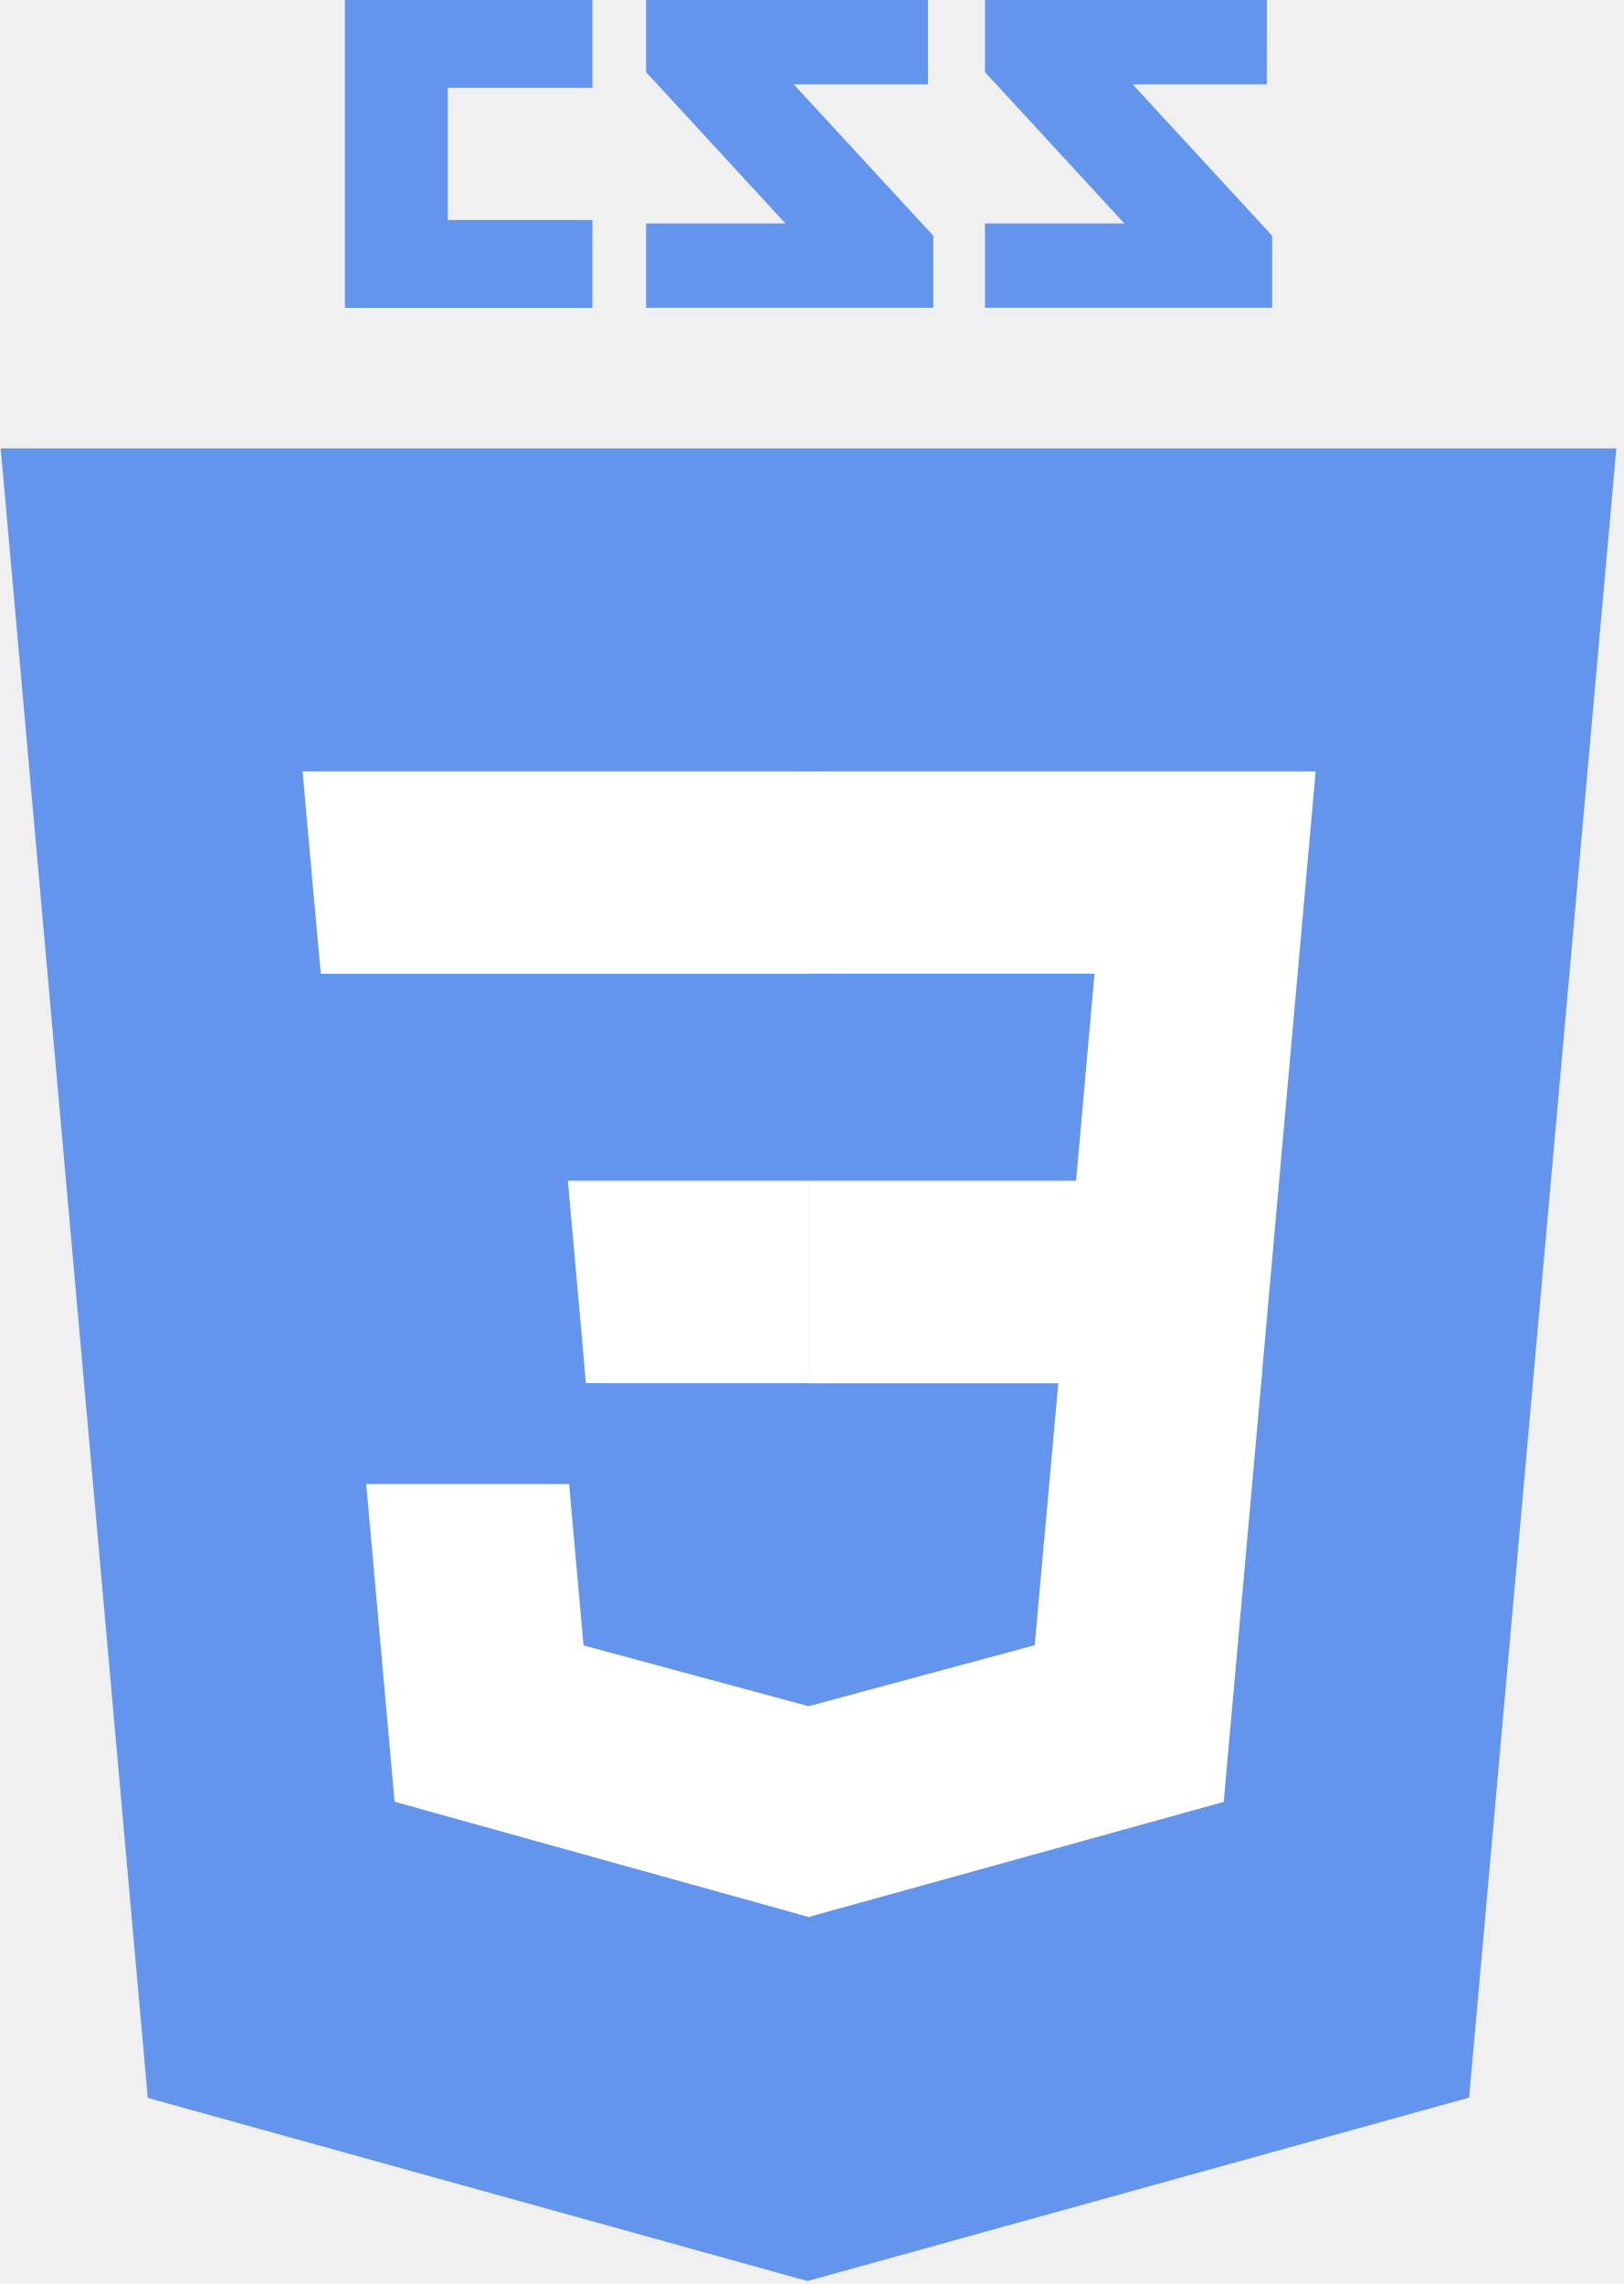
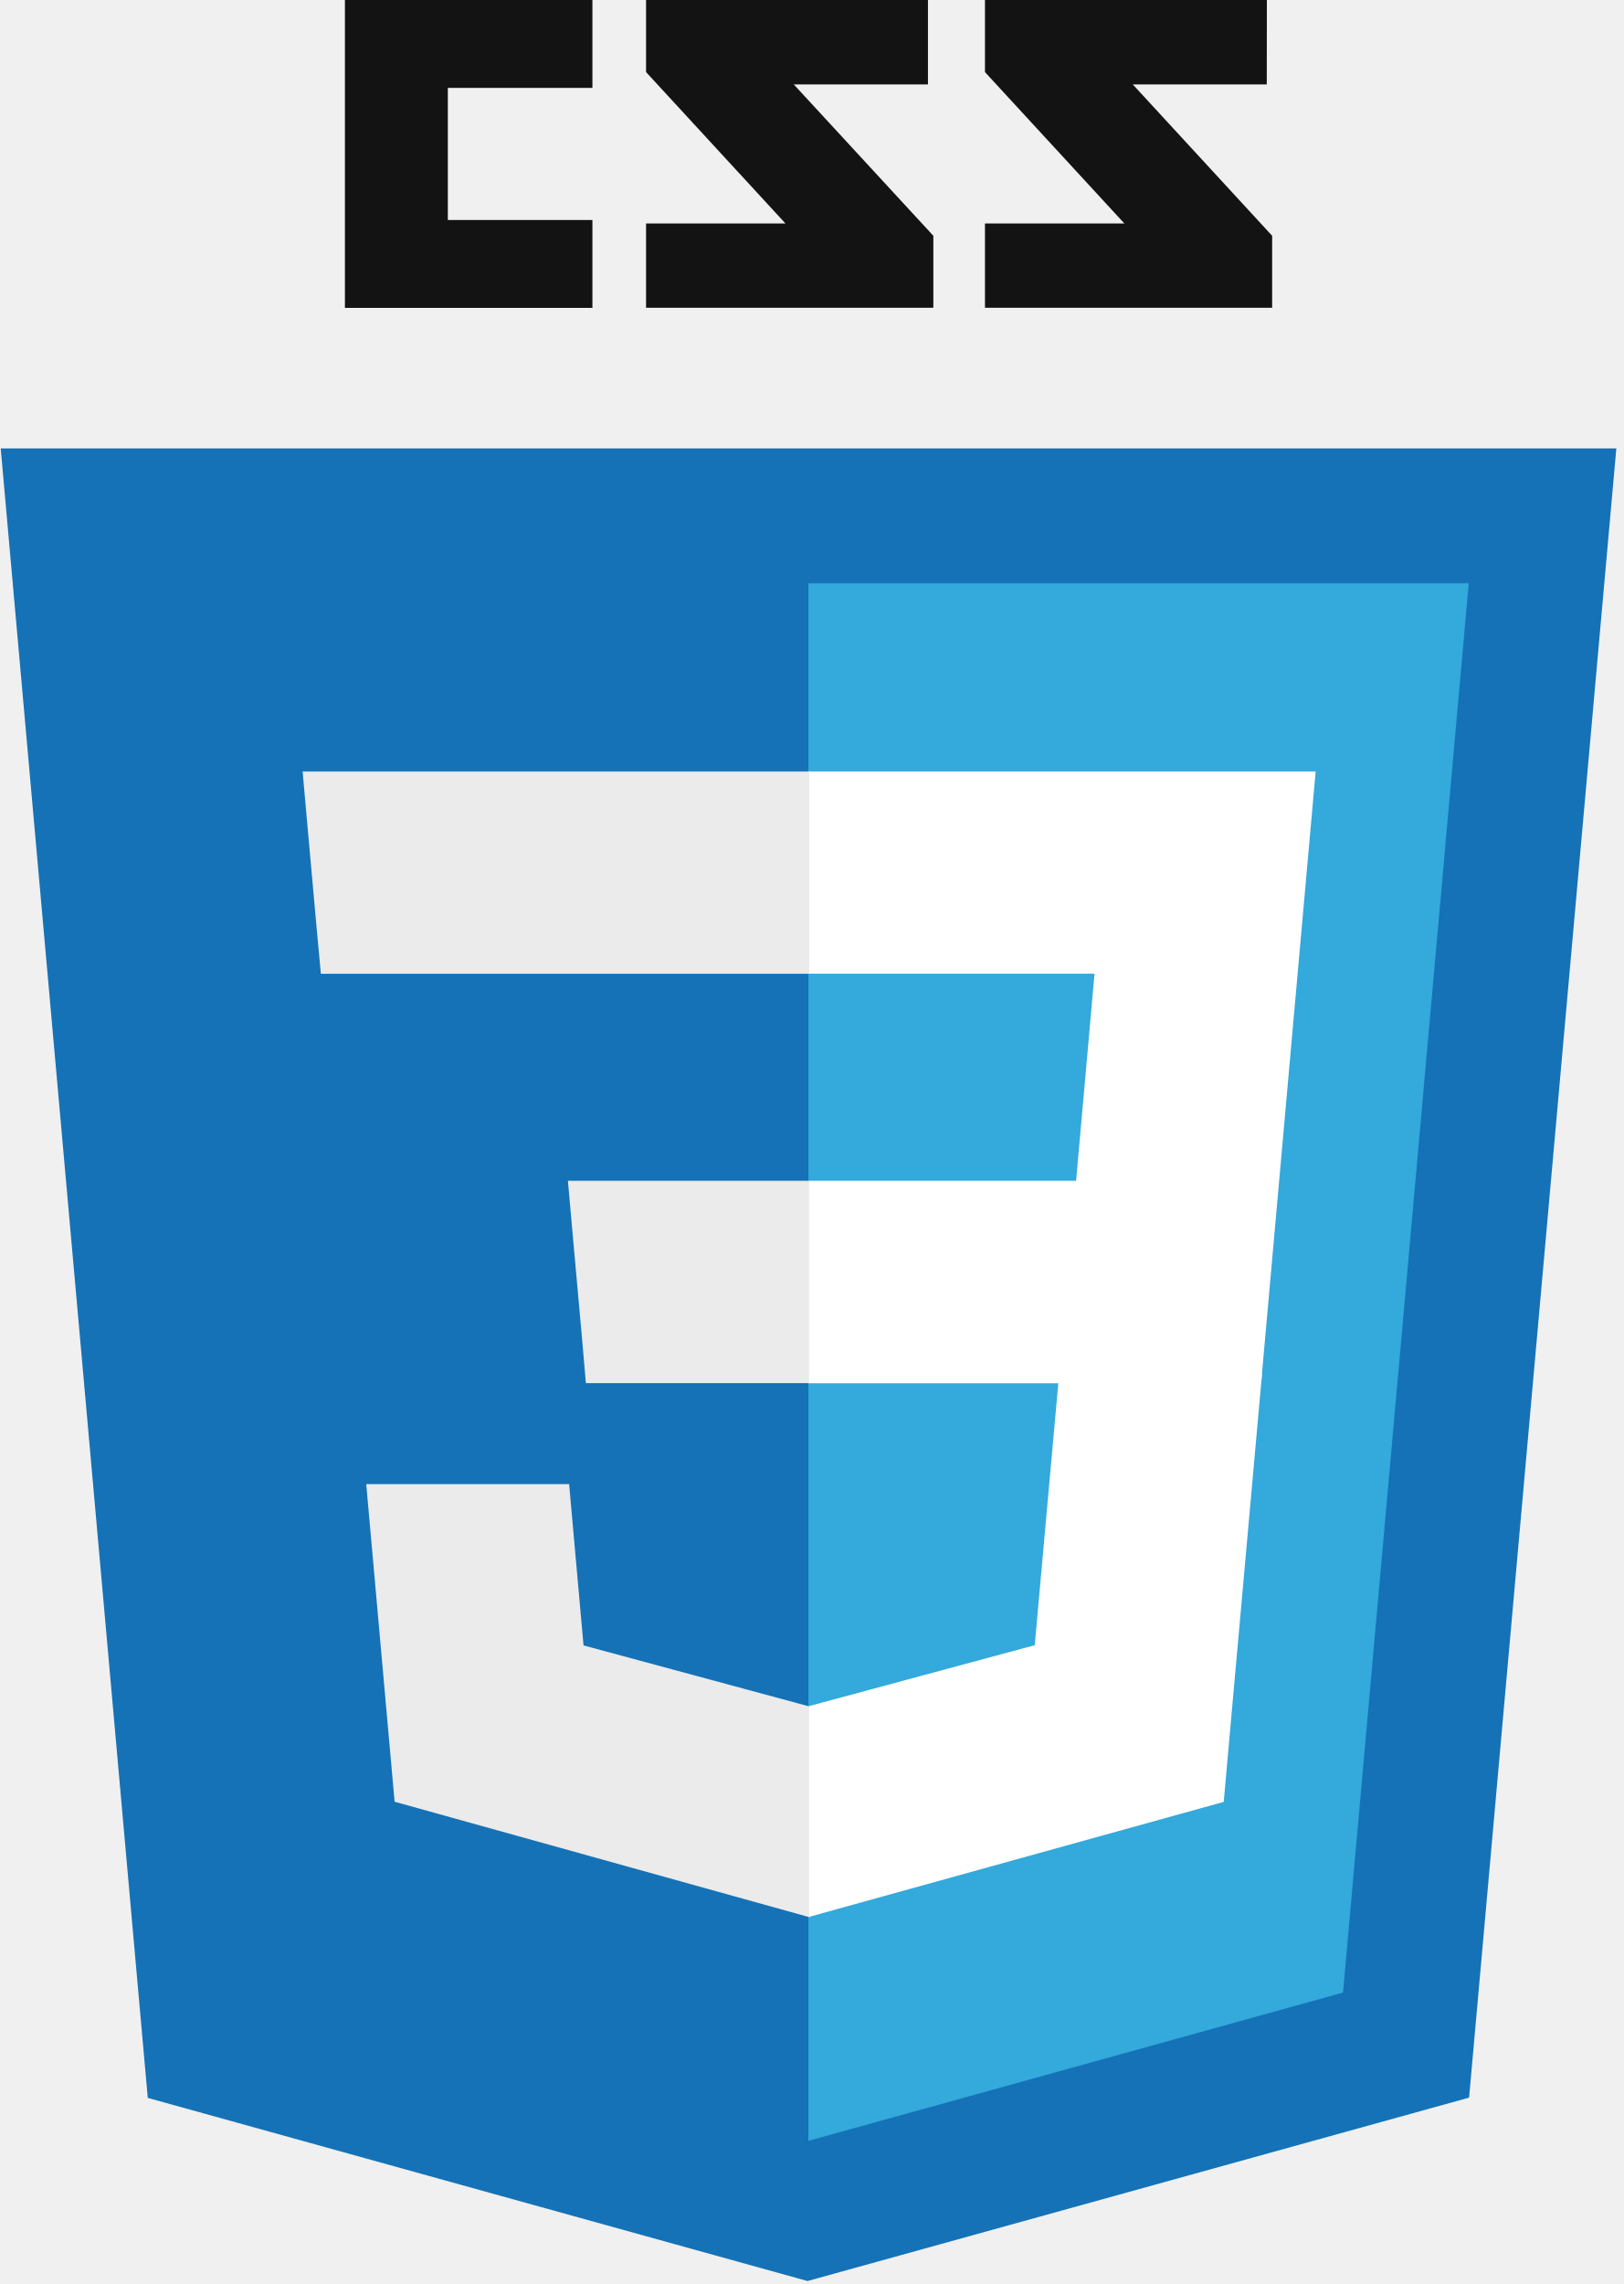
<svg xmlns="http://www.w3.org/2000/svg" width="204" height="287" viewBox="0 0 204 287" fill="none">
-   <path d="M159.216 10.606H142.372L159.892 29.628V38.675H123.797V28.08H141.317L123.797 9.058V0H159.227L159.216 10.606ZM116.631 10.606H99.765L117.308 29.628V38.675H81.201V28.08H98.721L81.201 9.058V0H116.631V10.606ZM74.459 11.042H56.286V27.645H74.459V38.686H43.352V0H74.459V11.042Z" fill="CornflowerBlue" />
-   <path d="M18.572 263.615L0.089 56.345H203.151L184.645 263.581L101.494 286.627L18.572 263.615Z" fill="CornflowerBlue" />
-   <path d="M101.609 269.012L168.8 250.38L184.6 73.288H101.609V269.012Z" fill="CornflowerBlue" />
-   <path d="M101.609 148.377H135.25L137.566 122.35H101.609V96.941H165.36L164.752 103.763L158.503 173.82H101.609V148.377Z" fill="white" />
-   <path d="M101.766 214.405H101.651L73.342 206.758L71.53 186.486H46.03L49.596 226.399L101.674 240.892H101.823V214.405H101.766Z" fill="white" />
+   <path d="M159.216 10.606H142.372L159.892 29.628V38.675H123.797V28.08H141.317L123.797 9.058V0H159.227L159.216 10.606ZM116.631 10.606H99.765L117.308 29.628V38.675H81.201V28.08H98.721L81.201 9.058V0H116.631V10.606ZM74.459 11.042H56.286V27.645H74.459V38.686H43.352V0H74.459V11.042Z" fill="#131313" />
+   <path d="M18.572 263.615L0.089 56.345H203.151L184.645 263.581L101.494 286.627L18.572 263.615Z" fill="#1572B6" />
+   <path d="M101.609 269.012L168.8 250.38L184.6 73.288H101.609V269.012Z" fill="#33A9DC" />
+   <path d="M101.609 148.377H135.25L137.566 122.349H101.609V96.941H165.36L164.752 103.763L158.503 173.82H101.609V148.377Z" fill="white" />
+   <path d="M101.766 214.405H101.651L73.342 206.758L71.53 186.486H46.03L49.596 226.399L101.674 240.892H101.823V214.405H101.766Z" fill="#EBEBEB" />
  <path d="M133.113 172.711L130.052 206.731L101.696 214.379V240.865L153.809 226.418L154.188 222.118L158.613 172.7H133.113V172.711Z" fill="white" />
-   <path d="M101.717 96.941V122.361H40.328L39.8 116.651L38.642 103.763L38.035 96.941H101.717ZM101.625 148.377V173.797H73.636L73.144 168.087L71.985 155.2L71.378 148.377H101.614H101.625Z" fill="white" />
+   <path d="M101.717 96.941V122.361H40.328L39.8 116.651L38.642 103.763L38.035 96.941H101.717ZM101.625 148.377V173.797H73.636L73.144 168.087L71.985 155.199L71.378 148.377H101.614H101.625Z" fill="#EBEBEB" />
</svg>
